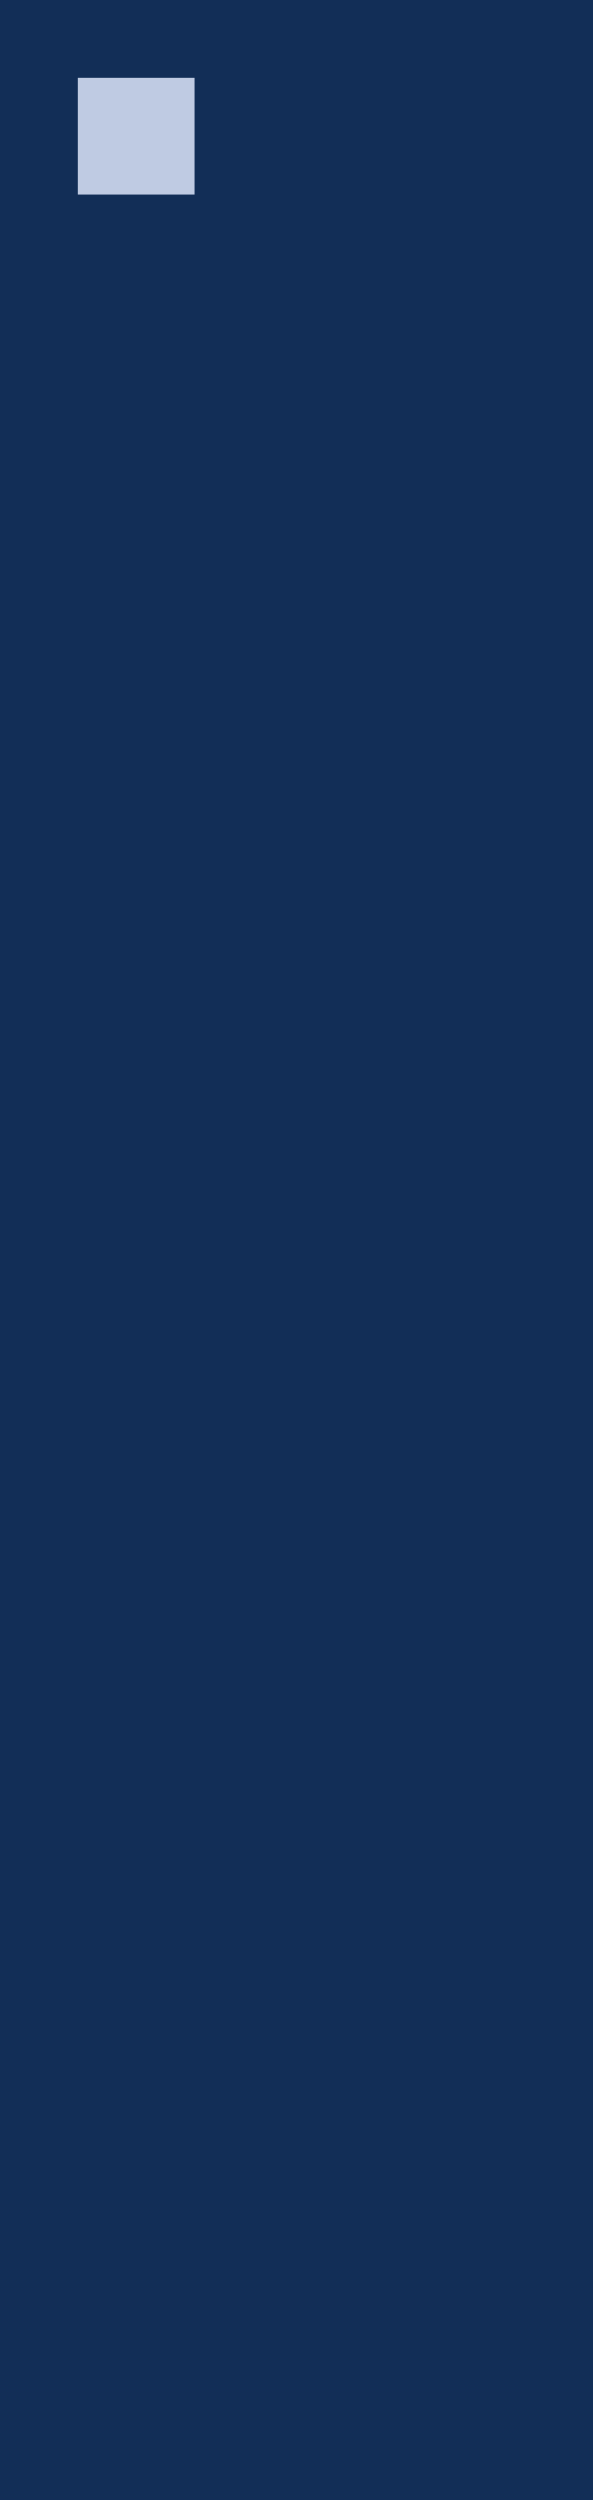
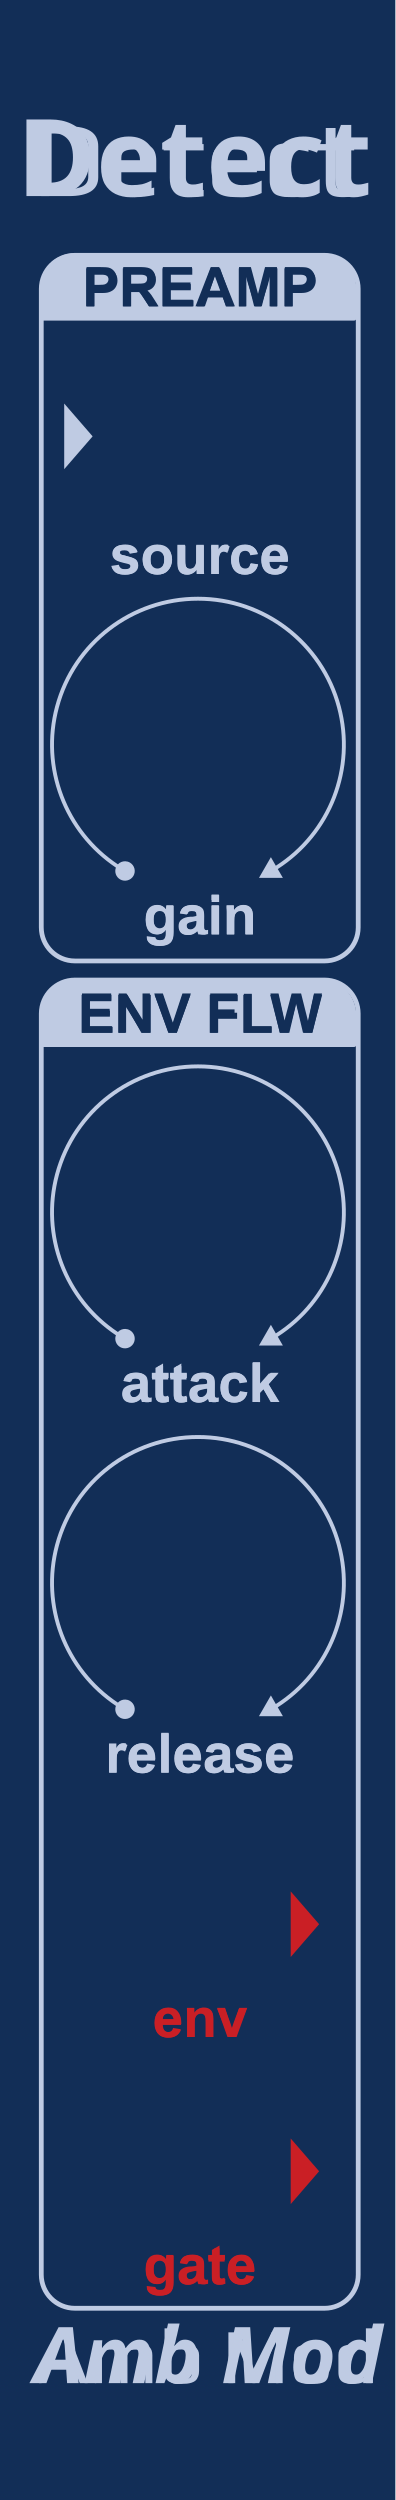
- <svg xmlns="http://www.w3.org/2000/svg" width="30.48mm" height="128.5mm" viewBox="0 0 30.48 128.5" version="1.1" id="svg1">
-   <rect x="0" y="0" width="30.48" height="128.5" fill="#122e57" id="rect1" />
-   <rect x="4" y="4" width="6" height="6" fill="#bfcbe3" id="rect2" />
+ <svg xmlns="http://www.w3.org/2000/svg" width="20.32mm" height="128.5mm" viewBox="0 0 20.32 128.5" version="1.1" id="svg1">
+   <defs id="defs1" />
+   <rect x="0" y="0" width="20.32" height="128.5" fill="#122e57" id="rect1" style="stroke-width:1" />
+   <text x="9.983" y="10.079" font-family="sans-serif" font-size="6.829px" font-weight="bold" text-anchor="middle" fill="#bfcbe3" id="text2" style="font-style:normal;font-variant:normal;font-weight:bold;font-stretch:normal;font-size:5.522px;font-family:Arial;-inkscape-font-specification:'Arial Bold';fill:#bfcbe3;stroke-width:2.626">
+     <tspan style="font-style:normal;font-variant:normal;font-weight:bold;font-stretch:normal;font-size:5.522px;font-family:Play;-inkscape-font-specification:'Play Bold';fill:#bfcbe3;stroke-width:2.626" id="tspan1">Detect</tspan>
+   </text>
+   <path id="path5" style="fill:#bfcbe3;fill-opacity:1;stroke:#bfcbe3;stroke-width:0.224;stroke-linejoin:round;stroke-dasharray:none;stroke-opacity:1" d="m 3.828,13.131 c -0.918,0 -1.656,0.77 -1.656,1.726 v 1.509 H 18.202 v -1.509 c 0,-0.956 -0.739,-1.726 -1.657,-1.726 z" />
+   <text x="10.281" y="15.747" font-family="sans-serif" font-size="2" text-anchor="middle" fill="#bfcbe3" id="text6" style="font-style:normal;font-variant:normal;font-weight:bold;font-stretch:normal;font-size:2.822px;font-family:Arial;-inkscape-font-specification:'Arial Bold';text-align:center;text-anchor:middle;fill:#122e57;fill-opacity:1">PREAMP</text>
+   <rect style="display:inline;fill:none;fill-opacity:1;stroke:#bfcbe3;stroke-width:0.245;stroke-linejoin:round;stroke-dasharray:none;stroke-opacity:1" id="rect6" width="16.29" height="36.27" x="2.122" y="13.123" ry="1.726" rx="1.726" />
+   <text x="10.281" y="29.505" font-family="sans-serif" font-size="2" text-anchor="middle" fill="#bfcbe3" id="text7" style="font-style:normal;font-variant:normal;font-weight:bold;font-stretch:normal;font-size:2.822px;font-family:Arial;-inkscape-font-specification:'Arial Bold';text-align:center;text-anchor:middle;fill:#bfcbe3">
+     <tspan style="fill:#bfcbe3" id="tspan7">source</tspan>
+   </text>
+   <text x="10.281" y="48.026" font-family="sans-serif" font-size="2" text-anchor="middle" fill="#bfcbe3" id="text8" style="font-style:normal;font-variant:normal;font-weight:bold;font-stretch:normal;font-size:2.822px;font-family:Arial;-inkscape-font-specification:'Arial Bold';text-align:center;text-anchor:middle;fill:#bfcbe3">
+     <tspan style="fill:#bfcbe3" id="tspan8">gain</tspan>
+   </text>
+   <path id="path29" style="baseline-shift:baseline;display:inline;overflow:visible;vector-effect:none;stroke-linejoin:round;enable-background:accumulate;stop-color:#bfcbe3;fill:#bfcbe3" d="m 10.176,30.673 c -3.439,0 -6.452,2.311 -7.342,5.633 -0.847,3.163 0.429,6.493 3.123,8.289 -0.084,0.225 0.004,0.483 0.219,0.607 0.234,0.135 0.545,0.056 0.683,-0.183 0.138,-0.239 0.056,-0.545 -0.183,-0.683 -0.075,-0.043 -0.156,-0.065 -0.237,-0.067 -0.141,-0.004 -0.279,0.052 -0.378,0.158 -2.62,-1.75 -3.859,-4.99 -3.034,-8.068 0.867,-3.236 3.799,-5.484 7.148,-5.484 3.35,0 6.281,2.249 7.148,5.484 0.836,3.121 -0.45,6.407 -3.146,8.14 L 13.924,44.058 13.31,45.124 h 1.231 l -0.263,-0.454 c 2.773,-1.777 4.097,-5.157 3.238,-8.364 -0.89,-3.322 -3.901,-5.633 -7.34,-5.633 z" />
+   <path id="path45" style="fill:#bfcbe3;fill-opacity:1;stroke:#bfcbe3;stroke-width:0.224;stroke-linejoin:round;stroke-dasharray:none;stroke-opacity:1" d="m 3.828,50.468 c -0.918,0 -1.656,0.77 -1.656,1.726 v 1.509 H 18.202 v -1.509 c 0,-0.956 -0.739,-1.726 -1.657,-1.726 z" />
+   <text x="10.281" y="53.084" font-family="sans-serif" font-size="2" text-anchor="middle" fill="#bfcbe3" id="text45" style="font-style:normal;font-variant:normal;font-weight:bold;font-stretch:normal;font-size:2.822px;font-family:Arial;-inkscape-font-specification:'Arial Bold';text-align:center;text-anchor:middle;fill:#122e57;fill-opacity:1">ENV FLW</text>
+   <rect style="display:inline;fill:none;fill-opacity:1;stroke:#bfcbe3;stroke-width:0.245;stroke-linejoin:round;stroke-dasharray:none;stroke-opacity:1" id="rect45" width="16.29" height="68.271" x="2.122" y="50.374" ry="1.726" rx="1.726" />
+   <text x="10.281" y="72.064" font-family="sans-serif" font-size="2" text-anchor="middle" fill="#bfcbe3" id="text46" style="font-style:normal;font-variant:normal;font-weight:bold;font-stretch:normal;font-size:2.822px;font-family:Arial;-inkscape-font-specification:'Arial Bold';text-align:center;text-anchor:middle;fill:#bfcbe3">
+     <tspan style="fill:#bfcbe3" id="tspan46">attack</tspan>
+   </text>
+   <text x="10.281" y="91.114" font-family="sans-serif" font-size="2" text-anchor="middle" fill="#bfcbe3" id="text47" style="font-style:normal;font-variant:normal;font-weight:bold;font-stretch:normal;font-size:2.822px;font-family:Arial;-inkscape-font-specification:'Arial Bold';text-align:center;text-anchor:middle;fill:#bfcbe3">
+     <tspan style="fill:#bfcbe3" id="tspan47">release</tspan>
+   </text>
+   <path id="path49" style="baseline-shift:baseline;display:inline;overflow:visible;vector-effect:none;stroke-linejoin:round;enable-background:accumulate;stop-color:#bfcbe3;fill:#bfcbe3" d="m 10.176,73.761 c -3.439,0 -6.452,2.311 -7.342,5.633 -0.847,3.163 0.429,6.493 3.123,8.289 -0.084,0.225 0.004,0.483 0.219,0.607 0.234,0.135 0.545,0.056 0.683,-0.183 0.138,-0.239 0.056,-0.545 -0.183,-0.683 -0.075,-0.043 -0.156,-0.065 -0.237,-0.067 -0.141,-0.004 -0.279,0.052 -0.378,0.158 -2.62,-1.75 -3.859,-4.99 -3.034,-8.068 0.867,-3.236 3.799,-5.484 7.148,-5.484 3.35,0 6.281,2.249 7.148,5.484 0.836,3.121 -0.45,6.407 -3.146,8.14 L 13.924,87.145 13.31,88.212 h 1.231 L 14.278,87.758 c 2.773,-1.777 4.097,-5.157 3.238,-8.364 -0.89,-3.322 -3.901,-5.633 -7.34,-5.633 z" />
+   <path id="path50" style="baseline-shift:baseline;display:inline;overflow:visible;vector-effect:none;stroke-linejoin:round;enable-background:accumulate;stop-color:#bfcbe3;fill:#bfcbe3" d="m 10.176,54.711 c -3.439,0 -6.452,2.311 -7.342,5.633 -0.847,3.163 0.429,6.493 3.123,8.289 -0.084,0.225 0.004,0.483 0.219,0.607 0.234,0.135 0.545,0.056 0.683,-0.183 0.138,-0.239 0.056,-0.545 -0.183,-0.683 -0.075,-0.043 -0.156,-0.065 -0.237,-0.067 -0.141,-0.004 -0.279,0.052 -0.378,0.158 -2.62,-1.75 -3.859,-4.99 -3.034,-8.068 0.867,-3.236 3.799,-5.484 7.148,-5.484 3.35,0 6.281,2.249 7.148,5.484 0.836,3.121 -0.45,6.407 -3.146,8.14 L 13.924,68.095 13.31,69.162 h 1.231 l -0.263,-0.454 c 2.773,-1.777 4.097,-5.157 3.238,-8.364 -0.89,-3.322 -3.901,-5.633 -7.34,-5.633 z" />
+   <text x="10.695" y="122.493" font-family="sans-serif" font-size="4.025px" text-anchor="middle" fill="#bfcbe3" id="text52" style="stroke-width:1.548">
+     <tspan style="font-style:italic;font-variant:normal;font-weight:bold;font-stretch:normal;font-family:Play;-inkscape-font-specification:'Play Bold Italic';stroke-width:1.548" id="tspan52">Amb Mod</tspan>
+   </text>
+   <path style="fill:#ca1f25;fill-opacity:1;stroke:none;stroke-width:0.2;stroke-linejoin:round;stroke-dasharray:none;stroke-opacity:1" id="path36-4" d="m 40.693,100.277 2.12,3.671 2.12,3.671 -4.239,0 -4.239,0 2.12,-3.671 z" transform="matrix(0,0.3979664,-0.1989601,0,36.35361,82.7093)" />
+   <path style="font-style:italic;font-weight:bold;font-size:4.025px;font-family:Play;-inkscape-font-specification:'Play Bold Italic';text-anchor:middle;fill:#bfcbe3;stroke-width:1.548" d="M 3.038,119.881 H 3.489 l 1.014,2.612 H 4.097 L 3.799,121.7 H 2.68 l -0.294,0.793 H 2 Z m 0.664,1.549 -0.443,-1.179 h -0.036 l -0.443,1.179 z m 1.175,-0.885 h 0.362 v 0.237 q 0.056,-0.278 0.656,-0.278 0.487,0 0.608,0.266 0.036,-0.129 0.217,-0.197 0.185,-0.068 0.451,-0.068 0.362,0 0.511,0.137 0.149,0.133 0.149,0.423 v 1.429 h -0.362 v -1.405 q 0,-0.076 -0.012,-0.125 -0.012,-0.048 -0.048,-0.097 -0.08,-0.101 -0.358,-0.101 -0.213,0 -0.318,0.028 -0.105,0.028 -0.145,0.097 -0.036,0.068 -0.036,0.197 v 1.405 h -0.362 v -1.405 q 0,-0.076 -0.012,-0.125 -0.012,-0.048 -0.048,-0.097 -0.08,-0.101 -0.354,-0.101 -0.221,0 -0.334,0.028 -0.113,0.028 -0.157,0.097 -0.044,0.064 -0.044,0.197 v 1.405 H 4.878 Z m 4.451,1.988 q -0.217,0 -0.35,-0.024 -0.129,-0.02 -0.258,-0.081 -0.262,-0.125 -0.262,-0.571 v -2.181 h 0.362 v 0.584 0.229 q -0.004,0.105 -0.004,0.233 0.02,-0.093 0.169,-0.157 0.153,-0.06 0.443,-0.06 0.805,0 0.805,0.551 v 0.801 q 0,0.173 -0.052,0.302 -0.048,0.129 -0.129,0.201 -0.072,0.068 -0.201,0.109 -0.125,0.04 -0.25,0.052 -0.113,0.012 -0.274,0.012 z m 0.008,-0.237 q 0.209,0 0.318,-0.028 0.113,-0.032 0.161,-0.113 0.048,-0.081 0.048,-0.245 v -0.765 q 0,-0.165 -0.048,-0.245 -0.048,-0.085 -0.161,-0.109 -0.109,-0.028 -0.322,-0.028 -0.197,0 -0.306,0.032 -0.109,0.032 -0.157,0.117 -0.048,0.081 -0.048,0.233 v 0.765 q 0,0.165 0.044,0.245 0.048,0.081 0.157,0.113 0.109,0.028 0.314,0.028 z m 2.403,-2.415 h 0.584 l 0.837,2.173 0.012,0.004 0.793,-2.177 h 0.563 v 2.612 h -0.342 v -2.209 h -0.02 l -0.841,2.209 h -0.35 l -0.865,-2.209 h -0.02 v 2.209 h -0.35 z m 4.266,2.652 q -0.258,0 -0.386,-0.02 -0.129,-0.016 -0.258,-0.076 -0.133,-0.06 -0.193,-0.193 -0.06,-0.137 -0.06,-0.366 v -0.676 q 0,-0.181 0.044,-0.318 0.044,-0.137 0.117,-0.213 0.06,-0.068 0.181,-0.105 0.125,-0.04 0.254,-0.052 0.145,-0.008 0.302,-0.008 0.209,0 0.314,0.012 0.109,0.008 0.229,0.04 0.125,0.036 0.193,0.109 0.068,0.072 0.117,0.209 0.044,0.141 0.044,0.326 v 0.676 q 0,0.342 -0.157,0.499 -0.064,0.064 -0.185,0.101 -0.121,0.036 -0.25,0.048 -0.153,0.008 -0.306,0.008 z m 0,-0.237 q 0.169,0 0.245,-0.008 0.076,-0.008 0.149,-0.044 0.072,-0.032 0.101,-0.105 0.032,-0.076 0.032,-0.209 v -0.789 q 0,-0.181 -0.044,-0.262 -0.044,-0.085 -0.153,-0.109 -0.105,-0.028 -0.33,-0.028 -0.225,0 -0.334,0.028 -0.105,0.024 -0.149,0.109 -0.044,0.081 -0.044,0.262 v 0.789 q 0,0.133 0.028,0.209 0.032,0.072 0.105,0.105 0.072,0.036 0.149,0.044 0.076,0.008 0.245,0.008 z m 2.157,0.237 q -0.29,0 -0.455,-0.056 -0.165,-0.06 -0.241,-0.193 -0.072,-0.133 -0.072,-0.37 v -0.857 q 0,-0.294 0.181,-0.423 0.185,-0.129 0.608,-0.129 0.254,0 0.435,0.064 0.185,0.064 0.189,0.185 h 0.008 l -0.008,-0.495 v -0.584 h 0.362 v 2.817 h -0.354 v -0.229 q 0,0.109 -0.173,0.185 -0.173,0.085 -0.479,0.085 z m 0.076,-0.25 q 0.302,0 0.435,-0.068 0.133,-0.068 0.133,-0.233 v -0.962 q 0,-0.262 -0.535,-0.262 -0.322,0 -0.419,0.048 -0.101,0.048 -0.101,0.213 v 0.962 q 0,0.165 0.109,0.233 0.113,0.068 0.378,0.068 z" id="text4" aria-label="Amb Mod" />
+   <path style="fill:#bfcbe3;fill-opacity:1;stroke:none;stroke-width:0.2;stroke-linejoin:round;stroke-dasharray:none;stroke-opacity:1" id="path1" d="m 40.693,100.277 2.12,3.671 2.12,3.671 -4.239,0 -4.239,0 2.12,-3.671 z" transform="matrix(0,0.3979664,-0.1989601,0,24.71194,6.234081)" />
+   <text x="10.281" y="104.703" font-family="sans-serif" font-size="2" text-anchor="middle" fill="#bfcbe3" id="text3" style="font-style:normal;font-variant:normal;font-weight:bold;font-stretch:normal;font-size:2.822px;font-family:Arial;-inkscape-font-specification:'Arial Bold';text-align:center;text-anchor:middle;fill:#ca1f25;fill-opacity:1">
+     <tspan style="fill:#ca1f25;fill-opacity:1" id="tspan2">env</tspan>
+   </text>
+   <path style="fill:#ca1f25;fill-opacity:1;stroke:none;stroke-width:0.2;stroke-linejoin:round;stroke-dasharray:none;stroke-opacity:1" id="path3" d="m 40.693,100.277 2.12,3.671 2.12,3.671 -4.239,0 -4.239,0 2.12,-3.671 z" transform="matrix(0,0.3979664,-0.1989601,0,36.35361,95.4093)" />
+   <text x="10.281" y="117.403" font-family="sans-serif" font-size="2" text-anchor="middle" fill="#bfcbe3" id="text5" style="font-style:normal;font-variant:normal;font-weight:bold;font-stretch:normal;font-size:2.822px;font-family:Arial;-inkscape-font-specification:'Arial Bold';text-align:center;text-anchor:middle;fill:#ca1f25;fill-opacity:1">
+     <tspan style="fill:#ca1f25;fill-opacity:1" id="tspan3">gate</tspan>
+   </text>
+   <path d="m 5.72,29.087 0.389,-0.059 q 0.025,0.113 0.101,0.172 0.076,0.058 0.212,0.058 0.15,0 0.226,-0.055 0.051,-0.039 0.051,-0.103 0,-0.044 -0.028,-0.073 Q 6.642,28.999 6.541,28.976 6.073,28.873 5.947,28.787 5.774,28.669 5.774,28.458 q 0,-0.19 0.15,-0.32 0.15,-0.13 0.466,-0.13 0.3,0 0.446,0.098 0.146,0.098 0.201,0.289 l -0.365,0.068 q -0.023,-0.085 -0.09,-0.131 -0.065,-0.045 -0.186,-0.045 -0.153,0 -0.219,0.043 -0.044,0.03 -0.044,0.079 0,0.041 0.039,0.07 0.052,0.039 0.361,0.109 0.31,0.07 0.433,0.172 0.121,0.103 0.121,0.288 0,0.201 -0.168,0.346 -0.168,0.145 -0.497,0.145 -0.299,0 -0.474,-0.121 -0.174,-0.121 -0.227,-0.329 z m 1.616,-0.335 q 0,-0.193 0.095,-0.373 0.095,-0.181 0.269,-0.276 0.175,-0.095 0.39,-0.095 0.332,0 0.544,0.216 0.212,0.215 0.212,0.544 0,0.332 -0.215,0.551 -0.214,0.218 -0.539,0.218 -0.201,0 -0.384,-0.091 Q 7.527,29.356 7.431,29.181 7.336,29.005 7.336,28.753 Z m 0.397,0.021 q 0,0.218 0.103,0.333 0.103,0.116 0.255,0.116 0.152,0 0.254,-0.116 0.103,-0.116 0.103,-0.336 0,-0.215 -0.103,-0.331 -0.102,-0.116 -0.254,-0.116 -0.152,0 -0.255,0.116 -0.103,0.116 -0.103,0.333 z m 2.38,0.732 v -0.219 q -0.08,0.117 -0.211,0.185 -0.13,0.068 -0.274,0.068 -0.147,0 -0.265,-0.065 -0.117,-0.065 -0.169,-0.182 -0.052,-0.117 -0.052,-0.324 v -0.926 h 0.387 v 0.672 q 0,0.309 0.021,0.379 0.022,0.069 0.079,0.11 0.056,0.04 0.143,0.04 0.099,0 0.178,-0.054 0.079,-0.055 0.107,-0.135 0.029,-0.081 0.029,-0.395 v -0.617 h 0.387 v 1.463 z m 1.131,0 h -0.387 v -1.463 h 0.36 v 0.208 q 0.092,-0.147 0.165,-0.194 0.074,-0.047 0.168,-0.047 0.132,0 0.255,0.073 l -0.12,0.338 q -0.098,-0.063 -0.182,-0.063 -0.081,0 -0.138,0.045 -0.057,0.044 -0.09,0.161 -0.032,0.117 -0.032,0.491 z m 2.004,-1.031 -0.382,0.069 q -0.019,-0.114 -0.088,-0.172 -0.068,-0.058 -0.176,-0.058 -0.145,0 -0.232,0.101 -0.085,0.099 -0.085,0.333 0,0.26 0.087,0.368 0.088,0.107 0.236,0.107 0.11,0 0.181,-0.062 0.07,-0.063 0.099,-0.216 l 0.38,0.065 q -0.059,0.262 -0.227,0.395 -0.168,0.134 -0.451,0.134 -0.321,0 -0.513,-0.203 -0.19,-0.203 -0.19,-0.561 0,-0.362 0.192,-0.564 0.192,-0.203 0.518,-0.203 0.267,0 0.424,0.116 0.158,0.114 0.227,0.35 z m 1.141,0.565 0.386,0.065 q -0.074,0.212 -0.236,0.324 -0.16,0.11 -0.401,0.11 -0.382,0 -0.565,-0.249 -0.145,-0.2 -0.145,-0.504 0,-0.364 0.19,-0.569 0.19,-0.207 0.481,-0.207 0.327,0 0.515,0.216 0.189,0.215 0.181,0.66 h -0.97 q 0.004,0.172 0.094,0.269 0.09,0.095 0.223,0.095 0.091,0 0.153,-0.05 0.062,-0.05 0.094,-0.16 z m 0.022,-0.391 q -0.004,-0.168 -0.087,-0.255 -0.083,-0.088 -0.201,-0.088 -0.127,0 -0.209,0.092 -0.083,0.092 -0.081,0.251 z" id="text10" style="font-weight:bold;font-size:2.822px;font-family:Arial;-inkscape-font-specification:'Arial Bold';text-align:center;text-anchor:middle;fill:#bfcbe3" aria-label="source" />
+   <path d="m 7.547,48.122 0.442,0.054 q 0.011,0.077 0.051,0.106 0.055,0.041 0.174,0.041 0.152,0 0.227,-0.045 0.051,-0.03 0.077,-0.098 0.018,-0.048 0.018,-0.178 v -0.214 q -0.174,0.237 -0.438,0.237 -0.295,0 -0.467,-0.249 -0.135,-0.197 -0.135,-0.491 0,-0.368 0.176,-0.562 0.178,-0.194 0.441,-0.194 0.271,0 0.448,0.238 v -0.205 h 0.362 v 1.313 q 0,0.259 -0.043,0.387 -0.043,0.128 -0.12,0.201 -0.077,0.073 -0.207,0.114 -0.128,0.041 -0.325,0.041 -0.372,0 -0.528,-0.128 -0.156,-0.127 -0.156,-0.322 0,-0.019 0.001,-0.047 z M 7.893,47.264 q 0,0.233 0.09,0.342 0.091,0.107 0.223,0.107 0.142,0 0.24,-0.11 0.098,-0.112 0.098,-0.329 0,-0.227 -0.094,-0.338 -0.094,-0.11 -0.237,-0.11 -0.139,0 -0.23,0.109 -0.09,0.107 -0.09,0.329 z m 1.703,-0.255 -0.351,-0.063 q 0.059,-0.212 0.204,-0.314 0.145,-0.102 0.43,-0.102 0.259,0 0.386,0.062 0.127,0.061 0.178,0.156 0.052,0.094 0.052,0.346 l -0.004,0.452 q 0,0.193 0.018,0.285 0.019,0.091 0.07,0.196 h -0.383 q -0.015,-0.039 -0.037,-0.114 -0.01,-0.034 -0.014,-0.045 -0.099,0.096 -0.212,0.145 -0.113,0.048 -0.241,0.048 -0.226,0 -0.357,-0.123 -0.13,-0.123 -0.13,-0.31 0,-0.124 0.059,-0.22 0.059,-0.098 0.165,-0.149 0.107,-0.052 0.309,-0.091 0.271,-0.051 0.376,-0.095 v -0.039 q 0,-0.112 -0.055,-0.158 -0.055,-0.048 -0.208,-0.048 -0.103,0 -0.161,0.041 -0.058,0.04 -0.094,0.142 z m 0.518,0.314 q -0.074,0.025 -0.236,0.059 -0.161,0.034 -0.211,0.068 -0.076,0.054 -0.076,0.136 0,0.081 0.061,0.141 0.061,0.059 0.154,0.059 0.105,0 0.2,-0.069 0.07,-0.052 0.092,-0.128 0.015,-0.05 0.015,-0.189 z m 0.762,-0.959 v -0.358 h 0.387 v 0.358 z m 0,1.662 v -1.463 h 0.387 v 1.463 z m 2.115,0 h -0.387 v -0.747 q 0,-0.237 -0.025,-0.306 -0.025,-0.07 -0.081,-0.109 -0.055,-0.039 -0.134,-0.039 -0.101,0 -0.181,0.055 -0.08,0.055 -0.11,0.146 -0.029,0.091 -0.029,0.336 v 0.663 h -0.387 v -1.463 h 0.36 v 0.215 q 0.192,-0.248 0.482,-0.248 0.128,0 0.234,0.047 0.106,0.045 0.16,0.117 0.055,0.072 0.076,0.163 0.022,0.091 0.022,0.26 z" id="text11" style="font-weight:bold;font-size:2.822px;font-family:Arial;-inkscape-font-specification:'Arial Bold';text-align:center;text-anchor:middle;fill:#bfcbe3" aria-label="gain" />
+   <path d="M 6.694,71.047 6.343,70.983 q 0.059,-0.212 0.204,-0.314 0.145,-0.102 0.43,-0.102 0.259,0 0.386,0.062 0.127,0.061 0.178,0.156 0.052,0.094 0.052,0.346 l -0.004,0.452 q 0,0.193 0.018,0.285 0.019,0.091 0.07,0.196 H 7.294 q -0.015,-0.039 -0.037,-0.114 -0.01,-0.034 -0.014,-0.045 -0.099,0.096 -0.212,0.145 -0.113,0.048 -0.241,0.048 -0.226,0 -0.357,-0.123 -0.13,-0.123 -0.13,-0.31 0,-0.124 0.059,-0.22 0.059,-0.098 0.165,-0.149 0.107,-0.052 0.309,-0.091 0.271,-0.051 0.376,-0.095 v -0.039 q 0,-0.112 -0.055,-0.158 -0.055,-0.048 -0.208,-0.048 -0.103,0 -0.161,0.041 -0.058,0.04 -0.094,0.142 z m 0.518,0.314 q -0.074,0.025 -0.236,0.059 -0.161,0.034 -0.211,0.068 -0.076,0.054 -0.076,0.136 0,0.081 0.061,0.141 0.061,0.059 0.154,0.059 0.105,0 0.2,-0.069 0.07,-0.052 0.092,-0.128 0.015,-0.05 0.015,-0.189 z m 1.433,-0.761 v 0.309 H 8.381 v 0.59 q 0,0.179 0.007,0.209 0.008,0.029 0.034,0.048 0.028,0.019 0.066,0.019 0.054,0 0.156,-0.037 l 0.033,0.3 q -0.135,0.058 -0.306,0.058 -0.105,0 -0.189,-0.034 -0.084,-0.036 -0.124,-0.091 -0.039,-0.057 -0.054,-0.152 -0.012,-0.068 -0.012,-0.273 V 70.909 H 7.815 v -0.309 H 7.992 V 70.309 L 8.381,70.083 v 0.517 z m 0.94,0 v 0.309 H 9.321 v 0.59 q 0,0.179 0.007,0.209 0.008,0.029 0.034,0.048 0.028,0.019 0.066,0.019 0.054,0 0.156,-0.037 l 0.033,0.3 q -0.135,0.058 -0.306,0.058 -0.105,0 -0.189,-0.034 -0.084,-0.036 -0.124,-0.091 -0.039,-0.057 -0.054,-0.152 -0.012,-0.068 -0.012,-0.273 V 70.909 H 8.754 v -0.309 h 0.178 v -0.291 l 0.389,-0.226 v 0.517 z m 0.558,0.446 -0.351,-0.063 q 0.059,-0.212 0.204,-0.314 0.145,-0.102 0.43,-0.102 0.259,0 0.386,0.062 0.127,0.061 0.178,0.156 0.052,0.094 0.052,0.346 l -0.004,0.452 q 0,0.193 0.018,0.285 0.019,0.091 0.07,0.196 h -0.383 q -0.015,-0.039 -0.037,-0.114 -0.01,-0.034 -0.014,-0.045 -0.099,0.096 -0.212,0.145 -0.113,0.048 -0.241,0.048 -0.226,0 -0.357,-0.123 Q 9.752,71.851 9.752,71.664 q 0,-0.124 0.059,-0.22 0.059,-0.098 0.165,-0.149 0.107,-0.052 0.309,-0.091 0.271,-0.051 0.376,-0.095 v -0.039 q 0,-0.112 -0.055,-0.158 -0.055,-0.048 -0.208,-0.048 -0.103,0 -0.161,0.041 -0.058,0.04 -0.094,0.142 z m 0.518,0.314 q -0.074,0.025 -0.236,0.059 -0.161,0.034 -0.211,0.068 -0.076,0.054 -0.076,0.136 0,0.081 0.061,0.141 0.061,0.059 0.154,0.059 0.105,0 0.2,-0.069 0.07,-0.052 0.092,-0.128 0.015,-0.05 0.015,-0.189 z m 2.038,-0.328 -0.382,0.069 q -0.019,-0.114 -0.088,-0.172 -0.068,-0.058 -0.176,-0.058 -0.145,0 -0.232,0.101 -0.085,0.099 -0.085,0.333 0,0.26 0.087,0.368 0.088,0.107 0.236,0.107 0.11,0 0.181,-0.062 0.07,-0.063 0.099,-0.216 l 0.38,0.065 q -0.059,0.262 -0.227,0.395 -0.168,0.134 -0.451,0.134 -0.321,0 -0.513,-0.203 -0.19,-0.203 -0.19,-0.561 0,-0.362 0.192,-0.564 0.192,-0.203 0.518,-0.203 0.267,0 0.424,0.116 0.158,0.114 0.227,0.35 z m 0.28,1.031 v -2.02 h 0.387 v 1.072 l 0.453,-0.515 h 0.477 l -0.5,0.535 0.536,0.929 h -0.418 l -0.368,-0.657 -0.181,0.189 v 0.469 z" id="text12" style="font-weight:bold;font-size:2.822px;font-family:Arial;-inkscape-font-specification:'Arial Bold';text-align:center;text-anchor:middle;fill:#bfcbe3" aria-label="attack" />
+   <path d="M 5.989,91.114 H 5.602 v -1.463 h 0.36 v 0.208 q 0.092,-0.147 0.165,-0.194 0.074,-0.047 0.168,-0.047 0.132,0 0.255,0.073 l -0.12,0.338 q -0.098,-0.063 -0.182,-0.063 -0.081,0 -0.138,0.045 -0.057,0.044 -0.09,0.161 -0.032,0.117 -0.032,0.491 z m 1.575,-0.466 0.386,0.065 q -0.074,0.212 -0.236,0.324 -0.16,0.11 -0.401,0.11 -0.382,0 -0.565,-0.249 -0.145,-0.2 -0.145,-0.504 0,-0.364 0.19,-0.569 0.19,-0.207 0.481,-0.207 0.327,0 0.515,0.216 0.189,0.215 0.181,0.66 H 7.001 q 0.004,0.172 0.094,0.269 0.09,0.095 0.223,0.095 0.091,0 0.153,-0.05 0.062,-0.05 0.094,-0.16 z m 0.022,-0.391 q -0.004,-0.168 -0.087,-0.255 -0.083,-0.088 -0.201,-0.088 -0.127,0 -0.209,0.092 -0.083,0.092 -0.081,0.251 z M 8.287,91.114 v -2.02 h 0.387 v 2.02 z m 1.632,-0.466 0.386,0.065 q -0.074,0.212 -0.236,0.324 -0.16,0.11 -0.401,0.11 -0.382,0 -0.565,-0.249 -0.145,-0.2 -0.145,-0.504 0,-0.364 0.19,-0.569 0.19,-0.207 0.481,-0.207 0.327,0 0.515,0.216 0.189,0.215 0.181,0.66 H 9.355 q 0.004,0.172 0.094,0.269 0.09,0.095 0.223,0.095 0.091,0 0.153,-0.05 0.062,-0.05 0.094,-0.16 z m 0.022,-0.391 q -0.004,-0.168 -0.087,-0.255 -0.083,-0.088 -0.201,-0.088 -0.127,0 -0.209,0.092 -0.083,0.092 -0.081,0.251 z m 0.989,-0.16 -0.351,-0.063 q 0.059,-0.212 0.204,-0.314 0.145,-0.102 0.43,-0.102 0.259,0 0.386,0.062 0.127,0.061 0.178,0.156 0.052,0.094 0.052,0.346 l -0.004,0.452 q 0,0.193 0.018,0.285 0.019,0.091 0.07,0.196 h -0.383 q -0.015,-0.039 -0.037,-0.114 -0.01,-0.034 -0.014,-0.045 -0.099,0.096 -0.212,0.145 -0.113,0.048 -0.241,0.048 -0.226,0 -0.357,-0.123 -0.13,-0.123 -0.13,-0.31 0,-0.124 0.059,-0.22 0.059,-0.098 0.165,-0.149 0.107,-0.052 0.309,-0.091 0.271,-0.051 0.376,-0.095 v -0.039 q 0,-0.112 -0.055,-0.158 -0.055,-0.048 -0.208,-0.048 -0.103,0 -0.161,0.041 -0.058,0.04 -0.094,0.142 z m 0.518,0.314 q -0.074,0.025 -0.236,0.059 -0.161,0.034 -0.211,0.068 -0.076,0.054 -0.076,0.136 0,0.081 0.061,0.141 0.061,0.059 0.154,0.059 0.105,0 0.2,-0.069 0.07,-0.052 0.092,-0.128 0.015,-0.05 0.015,-0.189 z m 0.626,0.285 0.389,-0.059 q 0.025,0.113 0.101,0.172 0.076,0.058 0.212,0.058 0.15,0 0.226,-0.055 0.051,-0.039 0.051,-0.103 0,-0.044 -0.028,-0.073 -0.029,-0.028 -0.13,-0.051 -0.469,-0.103 -0.594,-0.189 -0.174,-0.119 -0.174,-0.329 0,-0.19 0.15,-0.32 0.15,-0.13 0.466,-0.13 0.3,0 0.446,0.098 0.146,0.098 0.201,0.289 l -0.365,0.068 q -0.023,-0.085 -0.09,-0.131 -0.065,-0.045 -0.186,-0.045 -0.153,0 -0.219,0.043 -0.044,0.03 -0.044,0.079 0,0.041 0.039,0.07 0.052,0.039 0.361,0.109 0.31,0.07 0.433,0.172 0.121,0.103 0.121,0.288 0,0.201 -0.168,0.346 -0.168,0.145 -0.497,0.145 -0.299,0 -0.474,-0.121 -0.174,-0.121 -0.227,-0.329 z m 2.554,-0.048 0.386,0.065 q -0.074,0.212 -0.236,0.324 -0.16,0.11 -0.401,0.11 -0.382,0 -0.565,-0.249 -0.145,-0.2 -0.145,-0.504 0,-0.364 0.19,-0.569 0.19,-0.207 0.481,-0.207 0.327,0 0.515,0.216 0.189,0.215 0.181,0.66 H 14.063 q 0.004,0.172 0.094,0.269 0.09,0.095 0.223,0.095 0.091,0 0.153,-0.05 0.062,-0.05 0.094,-0.16 z m 0.022,-0.391 q -0.004,-0.168 -0.087,-0.255 -0.083,-0.088 -0.201,-0.088 -0.127,0 -0.209,0.092 -0.083,0.092 -0.081,0.251 z" id="text13" style="font-weight:bold;font-size:2.822px;font-family:Arial;-inkscape-font-specification:'Arial Bold';text-align:center;text-anchor:middle;fill:#bfcbe3" aria-label="release" />
+   <path d="m 4.449,15.747 v -2.02 h 0.655 q 0.372,0 0.485,0.03 0.174,0.045 0.291,0.198 0.117,0.152 0.117,0.393 0,0.186 -0.068,0.313 -0.068,0.127 -0.172,0.2 -0.103,0.072 -0.211,0.095 -0.146,0.029 -0.423,0.029 H 4.857 v 0.762 z m 0.408,-1.678 v 0.573 h 0.223 q 0.241,0 0.322,-0.032 0.081,-0.032 0.127,-0.099 0.047,-0.068 0.047,-0.157 0,-0.11 -0.065,-0.182 -0.065,-0.072 -0.164,-0.09 -0.073,-0.014 -0.294,-0.014 z m 1.476,1.678 v -2.02 h 0.859 q 0.324,0 0.47,0.055 0.147,0.054 0.236,0.193 0.088,0.139 0.088,0.318 0,0.227 -0.134,0.376 -0.134,0.147 -0.4,0.186 0.132,0.077 0.218,0.169 0.087,0.092 0.233,0.328 l 0.247,0.394 H 7.662 l -0.295,-0.44 Q 7.21,15.071 7.152,15.011 7.094,14.949 7.029,14.927 6.964,14.903 6.824,14.903 h -0.083 v 0.843 z m 0.408,-1.166 h 0.302 q 0.294,0 0.367,-0.025 0.073,-0.025 0.114,-0.085 0.041,-0.061 0.041,-0.152 0,-0.102 -0.055,-0.164 -0.054,-0.063 -0.153,-0.08 -0.05,-0.007 -0.298,-0.007 H 6.741 Z m 1.629,1.166 v -2.02 h 1.498 v 0.342 H 8.778 v 0.448 h 1.014 v 0.34 H 8.778 v 0.55 h 1.129 v 0.34 z m 3.704,0 h -0.444 l -0.176,-0.459 h -0.808 l -0.167,0.459 H 10.047 l 0.787,-2.02 h 0.431 z M 11.323,14.947 11.045,14.198 10.772,14.947 Z m 0.962,0.799 v -2.02 h 0.61 l 0.367,1.378 0.362,-1.378 h 0.612 v 2.02 h -0.379 v -1.59 l -0.401,1.59 h -0.393 l -0.4,-1.59 v 1.59 z m 2.356,0 v -2.02 h 0.655 q 0.372,0 0.485,0.03 0.174,0.045 0.291,0.198 0.117,0.152 0.117,0.393 0,0.186 -0.068,0.313 -0.068,0.127 -0.172,0.2 -0.103,0.072 -0.211,0.095 -0.146,0.029 -0.423,0.029 h -0.266 v 0.762 z m 0.408,-1.678 v 0.573 h 0.223 q 0.241,0 0.322,-0.032 0.081,-0.032 0.127,-0.099 0.047,-0.068 0.047,-0.157 0,-0.11 -0.065,-0.182 -0.065,-0.072 -0.164,-0.09 -0.073,-0.014 -0.294,-0.014 z" id="text15" style="font-weight:bold;font-size:2.822px;font-family:Arial;-inkscape-font-specification:'Arial Bold';text-align:center;text-anchor:middle;fill:#122e57" aria-label="PREAMP" />
+   <path d="M 4.215,53.084 V 51.063 h 1.498 v 0.342 H 4.623 v 0.448 H 5.637 v 0.34 H 4.623 v 0.55 h 1.129 v 0.34 z m 1.887,0 V 51.063 h 0.397 l 0.827,1.349 V 51.063 h 0.379 v 2.02 h -0.409 l -0.814,-1.317 v 1.317 z m 2.549,0 -0.722,-2.02 h 0.442 l 0.511,1.495 0.495,-1.495 h 0.433 l -0.723,2.02 z m 2.154,0 V 51.063 h 1.385 v 0.342 h -0.977 v 0.478 h 0.843 v 0.342 h -0.843 v 0.859 z m 1.732,0 v -2.004 h 0.408 v 1.663 h 1.014 v 0.34 z m 1.844,0 -0.482,-2.02 h 0.418 l 0.305,1.388 0.369,-1.388 h 0.485 l 0.354,1.411 0.31,-1.411 h 0.411 l -0.491,2.02 h -0.433 l -0.402,-1.51 -0.401,1.51 z" id="text16" style="font-weight:bold;font-size:2.822px;font-family:Arial;-inkscape-font-specification:'Arial Bold';text-align:center;text-anchor:middle;fill:#122e57" aria-label="ENV FLW" />
+   <path d="m 8.9,104.237 0.386,0.065 q -0.074,0.212 -0.236,0.324 -0.16,0.11 -0.401,0.11 -0.382,0 -0.565,-0.249 -0.145,-0.2 -0.145,-0.504 0,-0.364 0.19,-0.569 0.19,-0.207 0.481,-0.207 0.327,0 0.515,0.216 0.189,0.215 0.181,0.66 H 8.336 q 0.004,0.172 0.094,0.269 0.09,0.095 0.223,0.095 0.091,0 0.153,-0.05 0.062,-0.05 0.094,-0.16 z m 0.022,-0.391 q -0.004,-0.168 -0.087,-0.255 -0.083,-0.088 -0.201,-0.088 -0.127,0 -0.209,0.092 -0.083,0.092 -0.081,0.251 z m 2.031,0.857 h -0.387 v -0.747 q 0,-0.237 -0.025,-0.306 -0.025,-0.07 -0.081,-0.109 -0.055,-0.039 -0.134,-0.039 -0.101,0 -0.181,0.055 -0.08,0.055 -0.11,0.146 -0.029,0.091 -0.029,0.336 v 0.663 H 9.619 v -1.463 h 0.36 v 0.215 q 0.192,-0.248 0.482,-0.248 0.128,0 0.234,0.047 0.106,0.045 0.16,0.117 0.055,0.072 0.076,0.163 0.022,0.091 0.022,0.26 z m 0.795,0 -0.59,-1.463 h 0.407 l 0.276,0.747 0.08,0.249 q 0.032,-0.095 0.04,-0.125 0.019,-0.062 0.041,-0.124 l 0.278,-0.747 h 0.398 l -0.582,1.463 z" id="text17" style="font-weight:bold;font-size:2.822px;font-family:Arial;-inkscape-font-specification:'Arial Bold';text-align:center;text-anchor:middle;fill:#ca1f25" aria-label="env" />
+   <path d="m 7.547,117.5 0.442,0.054 q 0.011,0.077 0.051,0.106 0.055,0.041 0.174,0.041 0.152,0 0.227,-0.045 0.051,-0.03 0.077,-0.098 0.018,-0.048 0.018,-0.178 v -0.214 q -0.174,0.237 -0.438,0.237 -0.295,0 -0.467,-0.249 -0.135,-0.197 -0.135,-0.491 0,-0.368 0.176,-0.562 0.178,-0.194 0.441,-0.194 0.271,0 0.448,0.238 v -0.205 h 0.362 v 1.313 q 0,0.259 -0.043,0.387 -0.043,0.128 -0.12,0.201 -0.077,0.073 -0.207,0.114 -0.128,0.041 -0.325,0.041 -0.372,0 -0.528,-0.128 -0.156,-0.127 -0.156,-0.322 0,-0.019 0.001,-0.047 z M 7.892,116.641 q 0,0.233 0.09,0.342 0.091,0.107 0.223,0.107 0.142,0 0.24,-0.11 0.098,-0.112 0.098,-0.329 0,-0.227 -0.094,-0.338 -0.094,-0.11 -0.237,-0.11 -0.139,0 -0.23,0.109 -0.09,0.107 -0.09,0.329 z m 1.703,-0.255 -0.351,-0.063 q 0.059,-0.212 0.204,-0.314 0.145,-0.102 0.43,-0.102 0.259,0 0.386,0.062 0.127,0.061 0.178,0.156 0.052,0.094 0.052,0.346 l -0.004,0.452 q 0,0.193 0.018,0.285 0.019,0.091 0.07,0.196 h -0.383 q -0.015,-0.039 -0.037,-0.114 -0.01,-0.034 -0.014,-0.045 -0.099,0.097 -0.212,0.145 -0.113,0.048 -0.241,0.048 -0.226,0 -0.357,-0.123 -0.13,-0.123 -0.13,-0.31 0,-0.124 0.059,-0.22 0.059,-0.098 0.165,-0.149 0.107,-0.052 0.309,-0.091 0.271,-0.051 0.376,-0.095 v -0.039 q 0,-0.112 -0.055,-0.158 -0.055,-0.048 -0.208,-0.048 -0.103,0 -0.161,0.041 -0.058,0.04 -0.094,0.142 z m 0.518,0.314 q -0.074,0.025 -0.236,0.059 -0.161,0.034 -0.211,0.068 -0.076,0.054 -0.076,0.136 0,0.081 0.061,0.141 0.061,0.059 0.154,0.059 0.105,0 0.2,-0.069 0.07,-0.052 0.092,-0.128 0.015,-0.05 0.015,-0.189 z m 1.433,-0.761 v 0.309 H 11.282 v 0.59 q 0,0.179 0.007,0.209 0.008,0.029 0.034,0.048 0.028,0.019 0.066,0.019 0.054,0 0.156,-0.037 l 0.033,0.3 q -0.135,0.058 -0.306,0.058 -0.105,0 -0.189,-0.035 -0.084,-0.036 -0.124,-0.091 -0.039,-0.057 -0.054,-0.152 -0.012,-0.068 -0.012,-0.273 v -0.638 h -0.178 v -0.309 h 0.178 v -0.291 l 0.389,-0.226 v 0.517 z m 1.116,0.998 0.386,0.065 q -0.074,0.212 -0.236,0.324 -0.16,0.11 -0.401,0.11 -0.382,0 -0.565,-0.249 -0.145,-0.2 -0.145,-0.504 0,-0.364 0.19,-0.569 0.19,-0.207 0.481,-0.207 0.327,0 0.515,0.216 0.189,0.215 0.181,0.66 h -0.97 q 0.004,0.172 0.094,0.269 0.09,0.095 0.223,0.095 0.091,0 0.153,-0.05 0.062,-0.05 0.094,-0.16 z m 0.022,-0.391 q -0.004,-0.168 -0.087,-0.255 -0.083,-0.088 -0.201,-0.088 -0.127,0 -0.209,0.092 -0.083,0.092 -0.081,0.251 z" id="text18" style="font-weight:bold;font-size:2.822px;font-family:Arial;-inkscape-font-specification:'Arial Bold';text-align:center;text-anchor:middle;fill:#ca1f25" aria-label="gate" />
+   <path style="font-weight:bold;font-size:5.522px;font-family:Play;-inkscape-font-specification:'Play Bold';text-anchor:middle;stroke-width:2.626;fill:#bfcbe3" d="m 2.117,6.495 h 1.425 q 1.508,0 1.508,1.027 v 1.585 q 0,0.972 -1.502,0.972 H 2.117 Z m 1.392,3.219 q 1.027,0 1.027,-0.618 V 7.517 q 0,-0.199 -0.083,-0.337 Q 4.37,7.042 4.221,6.976 4.072,6.915 3.912,6.893 3.751,6.865 3.536,6.865 H 2.653 v 2.849 z m 3.451,0.42 q -1.226,0 -1.226,-0.817 V 8.262 q 0,-0.486 0.276,-0.696 0.282,-0.215 0.906,-0.215 0.591,0 0.85,0.204 0.265,0.204 0.265,0.707 V 8.853 H 6.236 v 0.403 q 0,0.276 0.193,0.398 0.193,0.121 0.596,0.121 0.381,0 0.9,-0.133 V 10.024 Q 7.418,10.134 6.96,10.134 Z M 7.534,8.527 V 8.108 q 0,-0.243 -0.149,-0.331 -0.144,-0.094 -0.497,-0.094 -0.342,0 -0.497,0.094 -0.155,0.088 -0.155,0.331 V 8.527 Z m 2.375,1.607 q -0.342,0 -0.536,-0.072 Q 9.18,9.985 9.091,9.809 9.009,9.626 9.009,9.3 V 7.732 H 8.412 V 7.406 H 9.009 V 6.578 H 9.511 V 7.406 H 10.466 V 7.732 H 9.511 v 1.596 q 0,0.199 0.044,0.298 0.05,0.099 0.166,0.144 0.121,0.039 0.348,0.039 0.072,0 0.398,-0.044 V 10.09 q -0.282,0.044 -0.558,0.044 z m 2.225,0 q -1.226,0 -1.226,-0.817 V 8.262 q 0,-0.486 0.276,-0.696 0.282,-0.215 0.906,-0.215 0.591,0 0.85,0.204 0.265,0.204 0.265,0.707 v 0.591 h -1.795 v 0.403 q 0,0.276 0.193,0.398 0.193,0.121 0.596,0.121 0.381,0 0.9,-0.133 v 0.381 q -0.508,0.11 -0.966,0.11 z M 12.708,8.527 V 8.108 q 0,-0.243 -0.149,-0.331 -0.144,-0.094 -0.497,-0.094 -0.342,0 -0.497,0.094 -0.155,0.088 -0.155,0.331 V 8.527 Z m 2.33,1.607 q -0.276,0 -0.403,-0.011 -0.121,-0.011 -0.282,-0.055 Q 14.183,10.024 14.089,9.936 13.995,9.847 13.929,9.676 13.863,9.51 13.863,9.262 V 8.279 q 0,-0.447 0.171,-0.641 0.094,-0.11 0.188,-0.166 0.099,-0.061 0.254,-0.083 0.155,-0.022 0.276,-0.028 0.121,-0.011 0.342,-0.011 0.381,0 0.762,0.083 v 0.364 q -0.442,-0.11 -0.823,-0.11 -0.287,0 -0.425,0.044 -0.133,0.039 -0.188,0.149 -0.05,0.105 -0.05,0.326 v 1.093 q 0,0.204 0.055,0.304 0.061,0.099 0.21,0.144 0.155,0.039 0.453,0.039 0.403,0 0.806,-0.105 v 0.376 q -0.376,0.077 -0.856,0.077 z m 2.606,0 q -0.342,0 -0.536,-0.072 Q 16.916,9.985 16.828,9.809 16.745,9.626 16.745,9.3 V 7.732 H 16.149 V 7.406 h 0.596 V 6.578 h 0.503 v 0.828 h 0.955 v 0.326 h -0.955 v 1.596 q 0,0.199 0.044,0.298 0.05,0.099 0.166,0.144 0.121,0.039 0.348,0.039 0.072,0 0.398,-0.044 V 10.09 q -0.282,0.044 -0.558,0.044 z" id="text19" aria-label="Detect" />
</svg>
